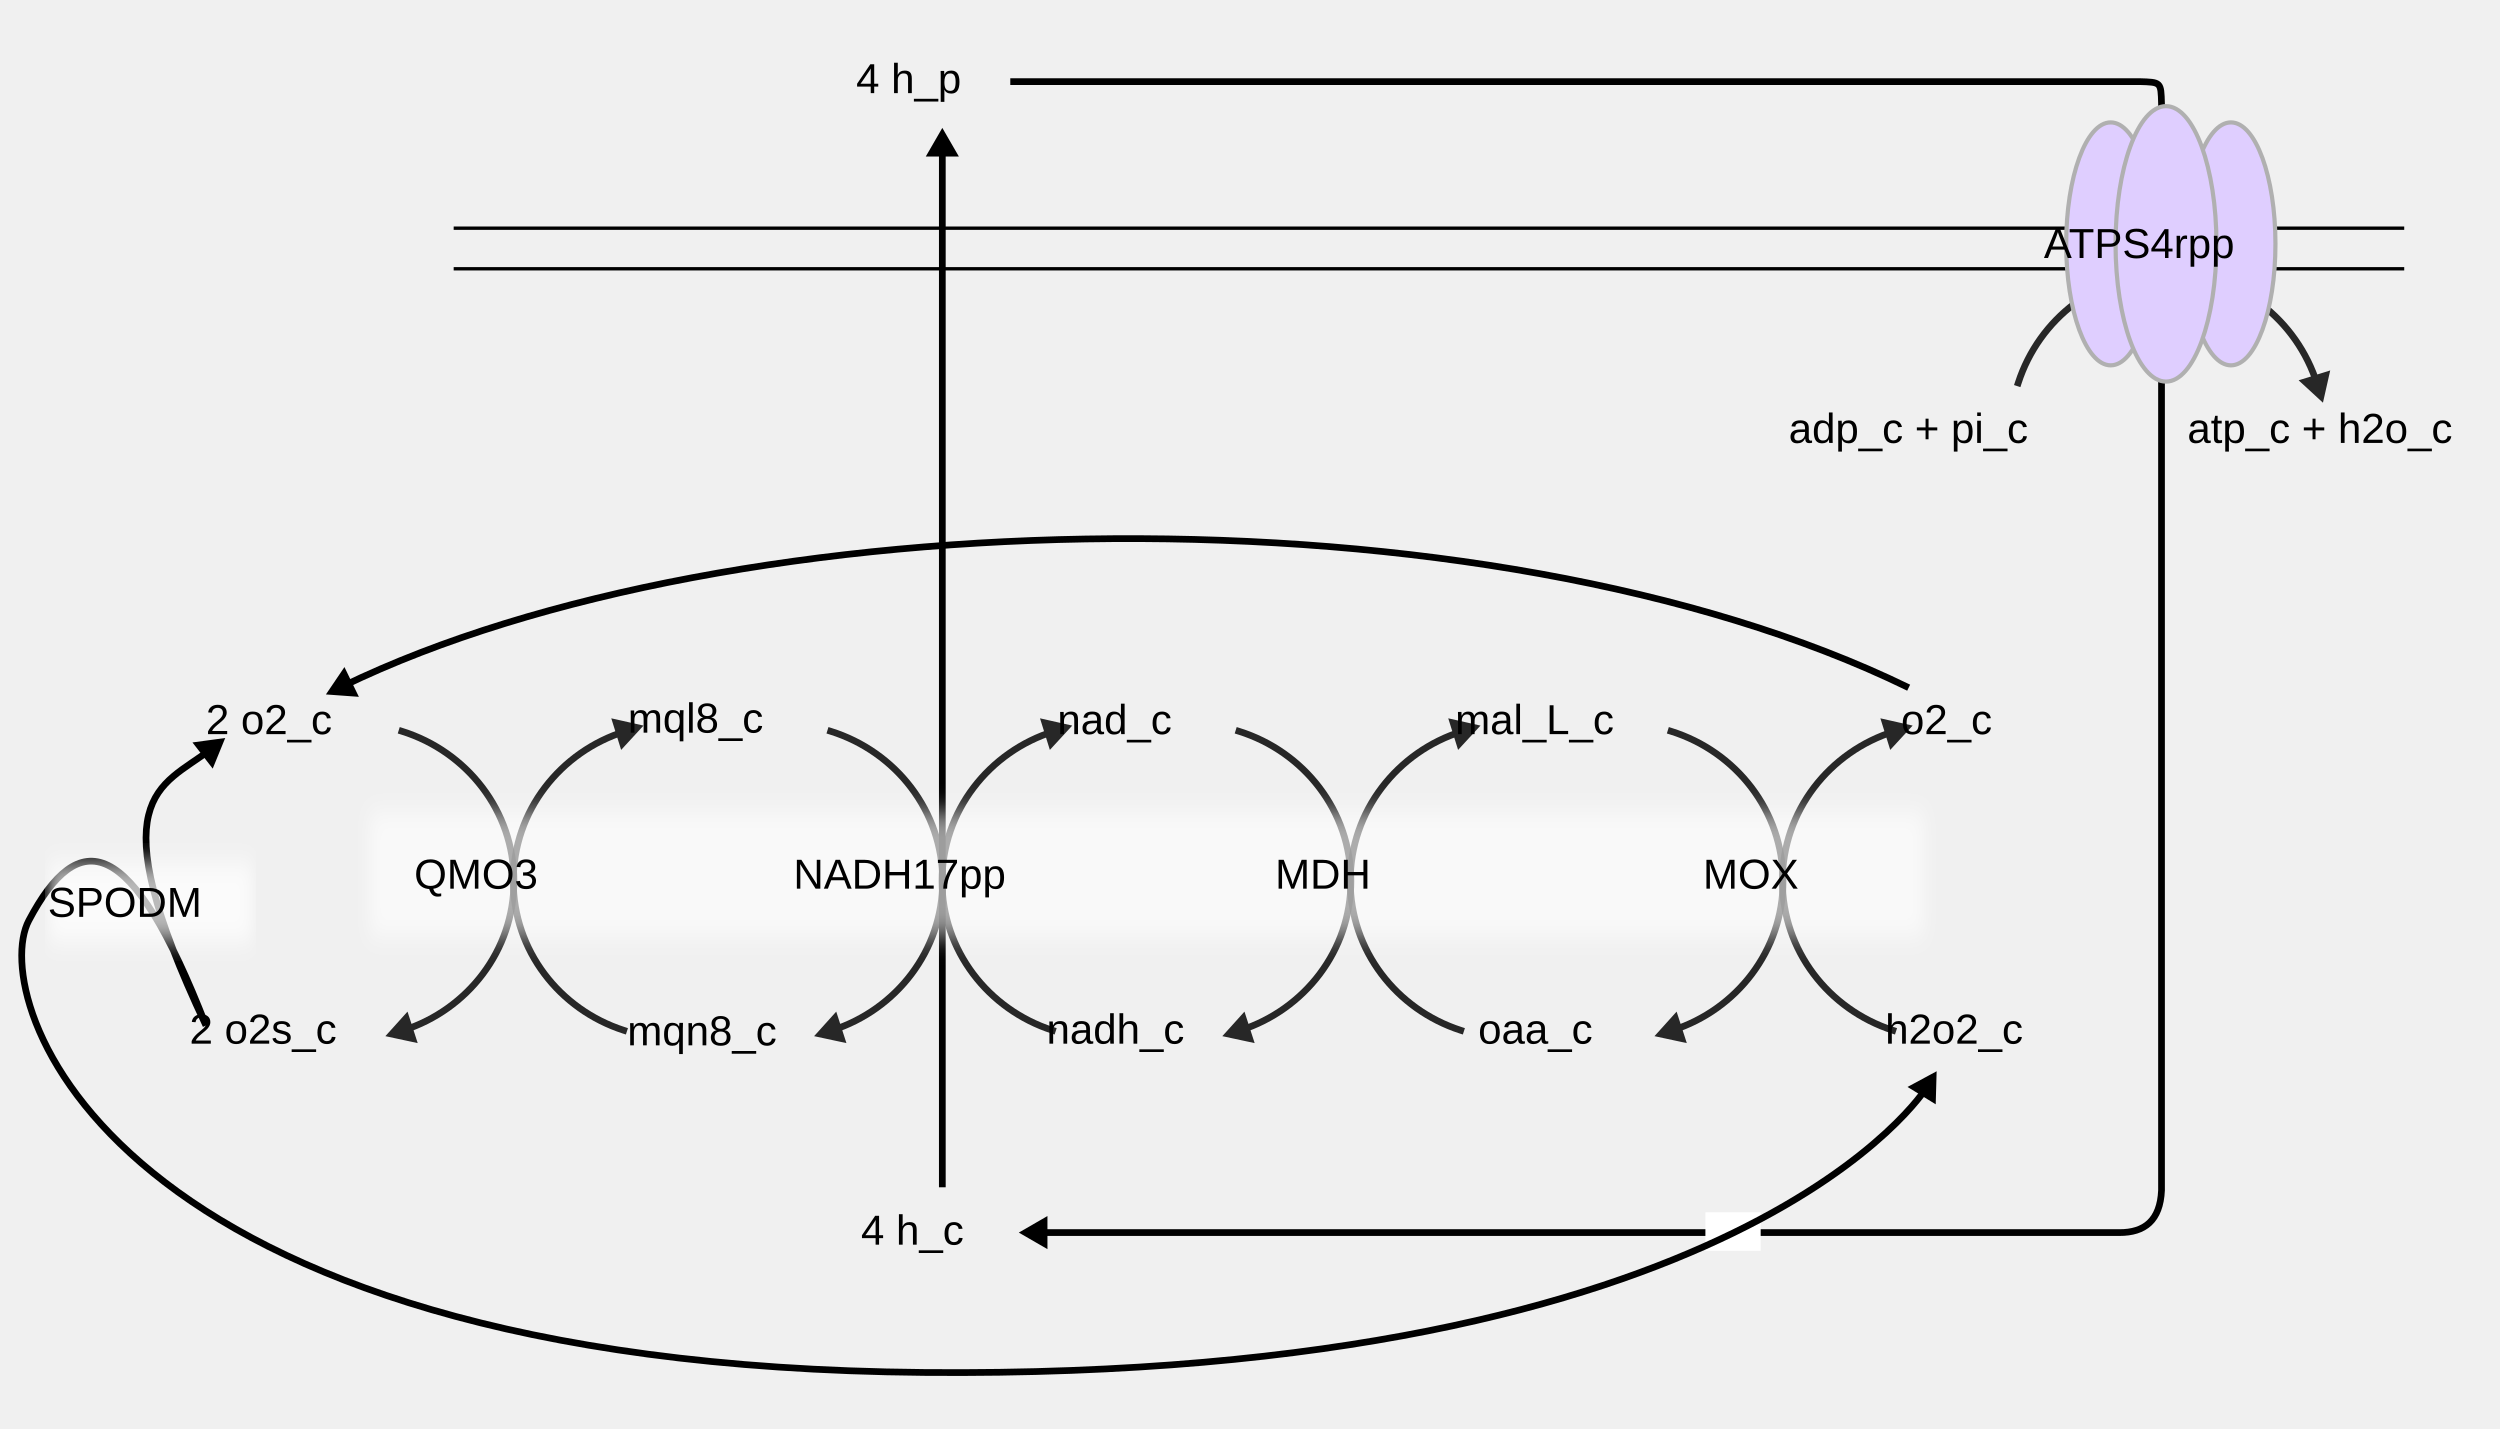
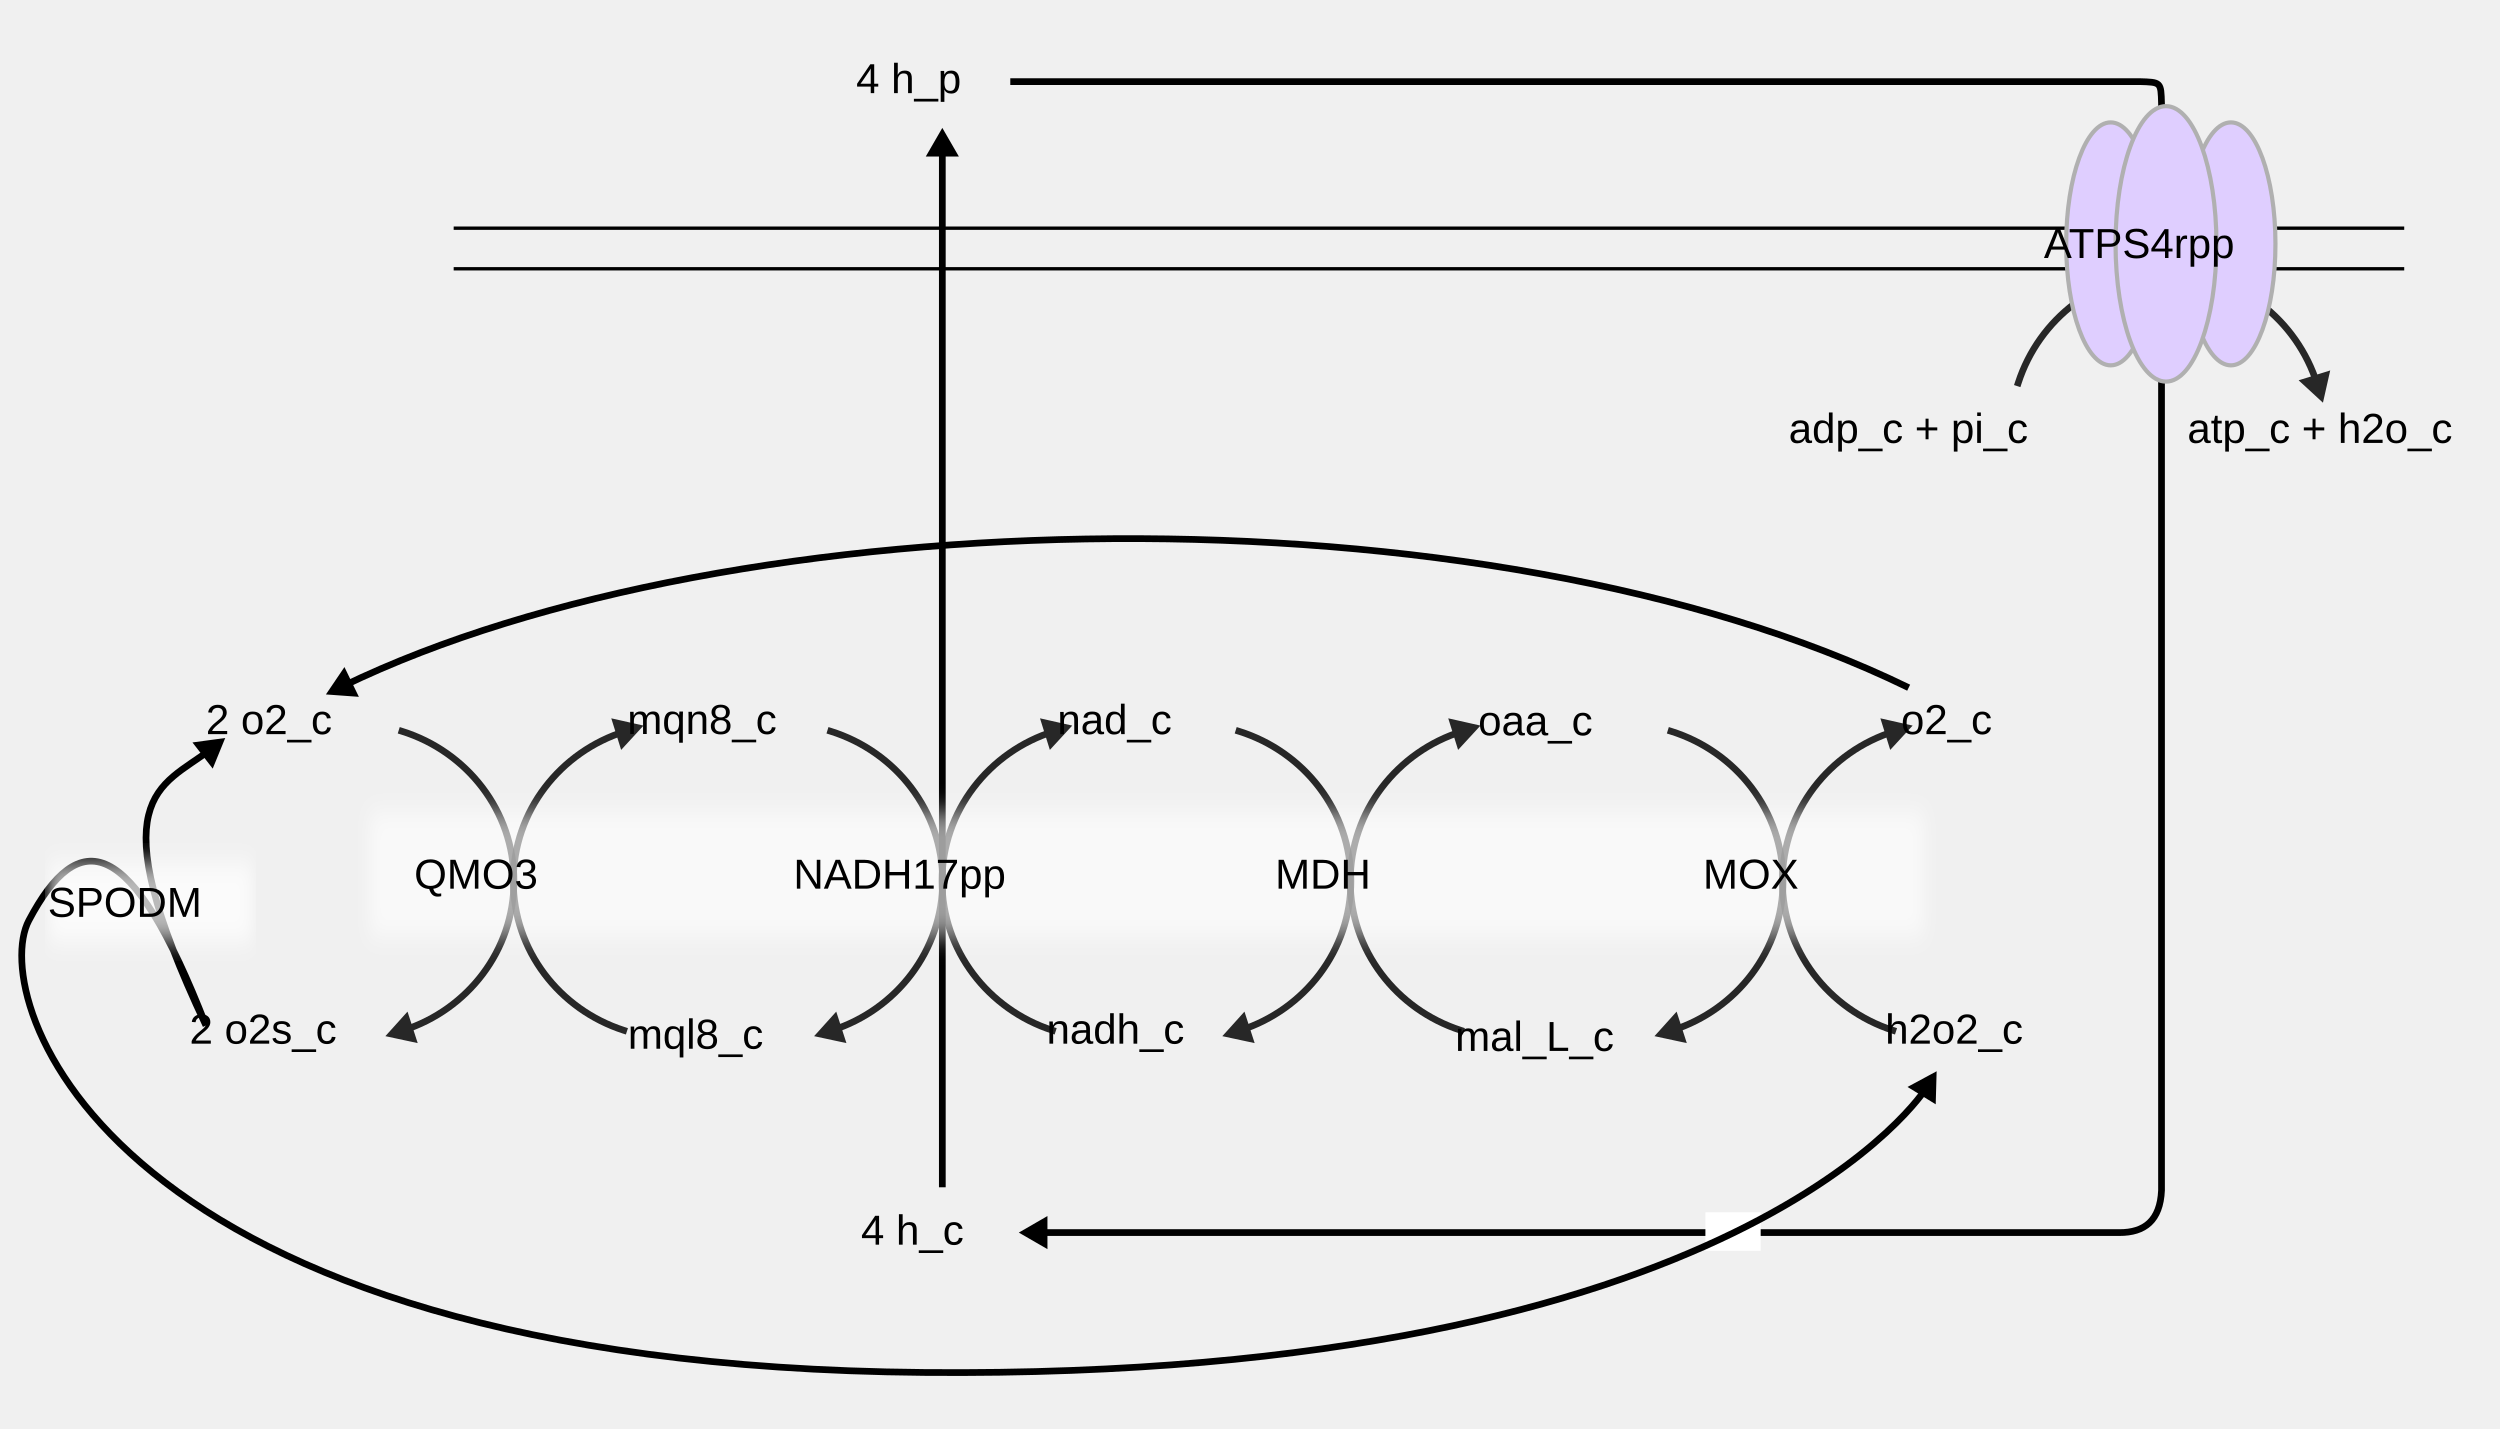
<svg xmlns="http://www.w3.org/2000/svg" width="21cm" height="12cm" viewBox="0 0 744.094 425.197" id="svg2" version="1.1">
  <defs id="defs4">
    <marker style="overflow:visible" id="marker10631" refX="0" refY="0" orient="auto">
      <path transform="scale(-0.4,-0.4)" style="fill:#000000;fill-opacity:1;fill-rule:evenodd;stroke:#000000;stroke-width:1pt;stroke-opacity:1" d="m 5.77,0 -8.65,5 0,-10 8.65,5 z" id="path10633" />
    </marker>
    <marker orient="auto" refY="0" refX="0" id="marker9611" style="overflow:visible">
      <path id="path9613" d="m 5.77,0 -8.65,5 0,-10 8.65,5 z" style="fill:#000000;fill-opacity:1;fill-rule:evenodd;stroke:#000000;stroke-width:1pt;stroke-opacity:1" transform="scale(0.4,0.4)" />
    </marker>
    <marker style="overflow:visible" id="marker8657" refX="0" refY="0" orient="auto">
      <path transform="scale(0.4,0.4)" style="fill:#000000;fill-opacity:1;fill-rule:evenodd;stroke:#000000;stroke-width:1pt;stroke-opacity:1" d="m 5.77,0 -8.65,5 0,-10 8.65,5 z" id="path8659" />
    </marker>
    <marker style="overflow:visible" id="marker8485" refX="0" refY="0" orient="auto">
      <path transform="scale(-0.4,-0.4)" style="fill:#000000;fill-opacity:1;fill-rule:evenodd;stroke:#000000;stroke-width:1pt;stroke-opacity:1" d="m 5.77,0 -8.65,5 0,-10 8.65,5 z" id="path8487" />
    </marker>
    <marker style="overflow:visible" id="marker8115" refX="0" refY="0" orient="auto">
      <path transform="scale(-0.4,-0.4)" style="fill:#000000;fill-opacity:1;fill-rule:evenodd;stroke:#000000;stroke-width:1pt;stroke-opacity:1" d="m 5.77,0 -8.65,5 0,-10 8.65,5 z" id="path8117" />
    </marker>
    <marker orient="auto" refY="0" refX="0" id="marker4099" style="overflow:visible">
      <path id="path4101" d="m 5.77,0 -8.65,5 0,-10 8.65,5 z" style="fill:#000000;fill-opacity:1;fill-rule:evenodd;stroke:#000000;stroke-width:1pt;stroke-opacity:1" transform="scale(-0.4,-0.4)" />
    </marker>
    <marker style="overflow:visible" id="marker3915" refX="0" refY="0" orient="auto">
      <path transform="scale(0.4,0.4)" style="fill:#000000;fill-opacity:1;fill-rule:evenodd;stroke:#000000;stroke-width:1pt;stroke-opacity:1" d="m 5.77,0 -8.65,5 0,-10 8.65,5 z" id="path3917" />
    </marker>
    <marker orient="auto" refY="0" refX="0" id="marker3731" style="overflow:visible">
      <path id="path3733" d="m 5.77,0 -8.65,5 0,-10 8.65,5 z" style="fill:#000000;fill-opacity:1;fill-rule:evenodd;stroke:#000000;stroke-width:1pt;stroke-opacity:1" transform="scale(0.4,0.4)" />
    </marker>
    <marker style="overflow:visible" id="marker3557" refX="0" refY="0" orient="auto">
      <path transform="scale(0.4,0.4)" style="fill:#000000;fill-opacity:1;fill-rule:evenodd;stroke:#000000;stroke-width:1pt;stroke-opacity:1" d="m 5.77,0 -8.65,5 0,-10 8.65,5 z" id="path3559" />
    </marker>
    <marker style="overflow:visible" id="marker8866" refX="0" refY="0" orient="auto">
      <path transform="scale(-0.4,-0.4)" style="fill:#000000;fill-opacity:1;fill-rule:evenodd;stroke:#000000;stroke-width:1pt;stroke-opacity:1" d="m 5.77,0 -8.65,5 0,-10 8.65,5 z" id="path8868" />
    </marker>
    <marker orient="auto" refY="0" refX="0" id="marker8448" style="overflow:visible">
      <path id="path8450" d="m 5.77,0 -8.65,5 0,-10 8.65,5 z" style="fill:#000000;fill-opacity:1;fill-rule:evenodd;stroke:#000000;stroke-width:1pt;stroke-opacity:1" transform="scale(0.4,0.4)" />
    </marker>
    <marker orient="auto" refY="0" refX="0" id="marker8324" style="overflow:visible">
      <path id="path8326" d="m 5.77,0 -8.65,5 0,-10 8.65,5 z" style="fill:#000000;fill-opacity:1;fill-rule:evenodd;stroke:#000000;stroke-width:1pt;stroke-opacity:1" transform="scale(-0.4,-0.4)" />
    </marker>
    <marker style="overflow:visible" id="marker7918" refX="0" refY="0" orient="auto">
      <path transform="scale(0.4,0.4)" style="fill:#000000;fill-opacity:1;fill-rule:evenodd;stroke:#000000;stroke-width:1pt;stroke-opacity:1" d="m 5.77,0 -8.65,5 0,-10 8.65,5 z" id="path7920" />
    </marker>
    <marker orient="auto" refY="0" refX="0" id="marker7512" style="overflow:visible">
      <path id="path7514" d="m 5.77,0 -8.65,5 0,-10 8.65,5 z" style="fill:#000000;fill-opacity:1;fill-rule:evenodd;stroke:#000000;stroke-width:1pt;stroke-opacity:1" transform="scale(0.4,0.4)" />
    </marker>
    <marker orient="auto" refY="0" refX="0" id="marker7298" style="overflow:visible">
      <path id="path7300" d="m 5.77,0 -8.65,5 0,-10 8.65,5 z" style="fill:#000000;fill-opacity:1;fill-rule:evenodd;stroke:#000000;stroke-width:1pt;stroke-opacity:1" transform="scale(0.4,0.4)" />
    </marker>
    <marker orient="auto" refY="0" refX="0" id="marker7098" style="overflow:visible">
      <path id="path7100" d="m 5.77,0 -8.65,5 0,-10 8.65,5 z" style="fill:#000000;fill-opacity:1;fill-rule:evenodd;stroke:#000000;stroke-width:1pt;stroke-opacity:1" transform="scale(-0.4,-0.4)" />
    </marker>
    <marker orient="auto" refY="0" refX="0" id="TriangleOutM" style="overflow:visible">
      <path id="path4292" d="m 5.77,0 -8.65,5 0,-10 8.65,5 z" style="fill-rule:evenodd;stroke:#000000;stroke-width:1pt" transform="scale(0.4,0.4)" />
    </marker>
    <marker orient="auto" refY="0" refX="0" id="TriangleInM" style="overflow:visible">
      <path id="path4283" d="m 5.77,0 -8.65,5 0,-10 8.65,5 z" style="fill-rule:evenodd;stroke:#000000;stroke-width:1pt" transform="scale(-0.4,-0.4)" />
    </marker>
    <marker orient="auto" refY="0" refX="0" id="marker6462" style="overflow:visible">
      <path id="path6464" d="m 5.77,0 -8.65,5 0,-10 8.65,5 z" style="fill:#000000;fill-opacity:1;fill-rule:evenodd;stroke:#000000;stroke-width:1pt;stroke-opacity:1" transform="scale(-0.4,-0.4)" />
    </marker>
    <marker style="overflow:visible" id="marker5271" refX="0" refY="0" orient="auto">
      <path transform="scale(0.4,0.4)" style="fill:#000000;fill-opacity:1;fill-rule:evenodd;stroke:#000000;stroke-width:1pt;stroke-opacity:1" d="m 5.77,0 -8.65,5 0,-10 8.65,5 z" id="path5273" />
    </marker>
    <marker style="overflow:visible" id="marker4733" refX="0" refY="0" orient="auto">
      <path transform="scale(0.4,0.4)" style="fill:#000000;fill-opacity:1;fill-rule:evenodd;stroke:#000000;stroke-width:1pt;stroke-opacity:1" d="m 5.77,0 -8.65,5 0,-10 8.65,5 z" id="path4735" />
    </marker>
    <marker style="overflow:visible" id="marker4681" refX="0" refY="0" orient="auto">
      <path transform="scale(-0.4,-0.4)" style="fill:#000000;fill-opacity:1;fill-rule:evenodd;stroke:#000000;stroke-width:1pt;stroke-opacity:1" d="m 5.77,0 -8.65,5 0,-10 8.65,5 z" id="path4683" />
    </marker>
    <marker style="overflow:visible" id="marker4635" refX="0" refY="0" orient="auto">
      <path transform="scale(0.4,0.4)" style="fill:#000000;fill-opacity:1;fill-rule:evenodd;stroke:#000000;stroke-width:1pt;stroke-opacity:1" d="m 5.77,0 -8.65,5 0,-10 8.65,5 z" id="path4637" />
    </marker>
    <marker style="overflow:visible" id="marker4531" refX="0" refY="0" orient="auto">
      <path transform="scale(-0.4,-0.4)" style="fill:#000000;fill-opacity:1;fill-rule:evenodd;stroke:#000000;stroke-width:1pt;stroke-opacity:1" d="m 5.77,0 -8.65,5 0,-10 8.65,5 z" id="path4533" />
    </marker>
    <marker orient="auto" refY="0" refX="0" id="Arrow2Mend" style="overflow:visible">
      <path id="path4174" style="fill:#000000;fill-opacity:1;fill-rule:evenodd;stroke:#000000;stroke-width:0.625;stroke-linejoin:round;stroke-opacity:1" d="M 8.719,4.034 -2.207,0.016 8.719,-4.002 c -1.745,2.372 -1.735,5.617 -6e-7,8.035 z" transform="scale(-0.6,-0.6)" />
    </marker>
    <marker orient="auto" refY="0" refX="0" id="Arrow1Mend" style="overflow:visible">
      <path id="path4156" d="M 0,0 5,-5 -12.5,0 5,5 0,0 Z" style="fill:#000000;fill-opacity:1;fill-rule:evenodd;stroke:#000000;stroke-width:1pt;stroke-opacity:1" transform="matrix(-0.4,0,0,-0.4,-4,0)" />
    </marker>
    <filter style="color-interpolation-filters:sRGB" id="filter9594" x="-0.013" width="1.025" y="-0.239" height="1.477">
      <feGaussianBlur stdDeviation="2.275" id="feGaussianBlur9596" />
    </filter>
  </defs>
  <g id="layer1" transform="translate(0,-627.1654)">
-     <text xml:space="preserve" style="font-style:normal;font-variant:normal;font-weight:normal;font-stretch:normal;font-size:12.5px;line-height:125%;font-family:Arial;-inkscape-font-specification:'Arial, Normal';text-align:center;letter-spacing:0px;word-spacing:0px;writing-mode:lr-tb;text-anchor:middle;fill:#000000;fill-opacity:1;stroke:none;stroke-width:1px;stroke-linecap:butt;stroke-linejoin:miter;stroke-opacity:1" x="217.628" y="938.306" id="text5005">
-       <tspan id="tspan5007" x="217.628" y="938.306">mqn8_c</tspan>
+     <text xml:space="preserve" style="font-style:normal;font-variant:normal;font-weight:normal;font-stretch:normal;font-size:12.5px;line-height:125%;font-family:Arial;-inkscape-font-specification:'Arial, Normal';text-align:center;letter-spacing:0px;word-spacing:0px;writing-mode:lr-tb;text-anchor:middle;fill:#000000;fill-opacity:1;stroke:none;stroke-width:1px;stroke-linecap:butt;stroke-linejoin:miter;stroke-opacity:1" x="217.628" y="845.638" id="text5005">
+       <tspan id="tspan5007" x="217.628" y="845.638">mqn8_c</tspan>
    </text>
-     <text id="text5009" y="845.225" x="215.709" style="font-style:normal;font-variant:normal;font-weight:normal;font-stretch:normal;font-size:12.5px;line-height:125%;font-family:Arial;-inkscape-font-specification:'Arial, Normal';text-align:center;letter-spacing:0px;word-spacing:0px;writing-mode:lr-tb;text-anchor:middle;fill:#000000;fill-opacity:1;stroke:none;stroke-width:1px;stroke-linecap:butt;stroke-linejoin:miter;stroke-opacity:1" xml:space="preserve">
-       <tspan y="845.225" x="215.709" id="tspan5011">mql8_c</tspan>
+     <text id="text5009" y="939.309" x="215.709" style="font-style:normal;font-variant:normal;font-weight:normal;font-stretch:normal;font-size:12.5px;line-height:125%;font-family:Arial;-inkscape-font-specification:'Arial, Normal';text-align:center;letter-spacing:0px;word-spacing:0px;writing-mode:lr-tb;text-anchor:middle;fill:#000000;fill-opacity:1;stroke:none;stroke-width:1px;stroke-linecap:butt;stroke-linejoin:miter;stroke-opacity:1" xml:space="preserve">
+       <tspan y="939.309" x="215.709" id="tspan5011">mql8_c</tspan>
    </text>
    <path style="fill:none;fill-rule:evenodd;stroke:#000000;stroke-width:2;stroke-linecap:butt;stroke-linejoin:miter;stroke-miterlimit:4;stroke-dasharray:none;stroke-opacity:1;marker-end:url(#marker8657)" d="m 280.47,980.547 0,-309.633" id="path9555" />
    <path id="path5205" d="m 247.24,844.82 c 19.335,6.037 33.334,23.711 33.334,44.574 0,20.693 -13.771,38.249 -32.862,44.424" style="opacity:0.839;fill:none;fill-opacity:1;stroke:#000000;stroke-width:2;stroke-linecap:square;stroke-linejoin:round;stroke-miterlimit:10;stroke-dasharray:none;stroke-dashoffset:0;stroke-opacity:1;marker-end:url(#marker5271)" />
    <text id="text5497" y="937.798" x="340.676" style="font-style:normal;font-variant:normal;font-weight:normal;font-stretch:normal;font-size:12.5px;line-height:125%;font-family:Arial;-inkscape-font-specification:'Arial, Normal';text-align:center;letter-spacing:0px;word-spacing:0px;writing-mode:lr-tb;text-anchor:middle;fill:#000000;fill-opacity:1;stroke:none;stroke-width:1px;stroke-linecap:butt;stroke-linejoin:miter;stroke-opacity:1" xml:space="preserve">
      <tspan y="937.798" x="340.676" id="tspan5499">nadh_c</tspan>
    </text>
    <text xml:space="preserve" style="font-style:normal;font-variant:normal;font-weight:normal;font-stretch:normal;font-size:12.5px;line-height:125%;font-family:Arial;-inkscape-font-specification:'Arial, Normal';text-align:center;letter-spacing:0px;word-spacing:0px;writing-mode:lr-tb;text-anchor:middle;fill:#000000;fill-opacity:1;stroke:none;stroke-width:1px;stroke-linecap:butt;stroke-linejoin:miter;stroke-opacity:1" x="340.422" y="845.672" id="text5501">
      <tspan id="tspan5503" x="340.422" y="845.672">nad_c</tspan>
    </text>
    <path style="opacity:0.839;fill:none;fill-opacity:1;stroke:#000000;stroke-width:2;stroke-linecap:square;stroke-linejoin:round;stroke-miterlimit:10;stroke-dasharray:none;stroke-dashoffset:0;stroke-opacity:1;marker-start:url(#marker6462)" d="m 313.72,844.82 c -19.335,6.037 -33.334,23.711 -33.334,44.574 0,20.693 13.771,38.249 32.862,44.424" id="path6460" />
    <path style="opacity:0.839;fill:none;fill-opacity:1;stroke:#000000;stroke-width:2;stroke-linecap:square;stroke-linejoin:round;stroke-miterlimit:10;stroke-dasharray:none;stroke-dashoffset:0;stroke-opacity:1;marker-end:url(#marker7512)" d="m 368.745,844.82 c 19.335,6.037 33.334,23.711 33.334,44.574 0,20.693 -13.771,38.249 -32.862,44.424" id="path7408" />
    <path id="path7410" d="m 435.225,844.82 c -19.335,6.037 -33.334,23.711 -33.334,44.574 0,20.693 13.771,38.249 32.862,44.424" style="opacity:0.839;fill:none;fill-opacity:1;stroke:#000000;stroke-width:2;stroke-linecap:square;stroke-linejoin:round;stroke-miterlimit:10;stroke-dasharray:none;stroke-dashoffset:0;stroke-opacity:1;marker-start:url(#marker8485)" />
-     <text xml:space="preserve" style="font-style:normal;font-variant:normal;font-weight:normal;font-stretch:normal;font-size:12.5px;line-height:125%;font-family:Arial;-inkscape-font-specification:'Arial, Normal';text-align:center;letter-spacing:0px;word-spacing:0px;writing-mode:lr-tb;text-anchor:middle;fill:#000000;fill-opacity:1;stroke:none;stroke-width:1px;stroke-linecap:butt;stroke-linejoin:miter;stroke-opacity:1" x="465.672" y="937.798" id="text7786">
-       <tspan id="tspan7788" x="465.672" y="937.798">oaa_c</tspan>
+     <text xml:space="preserve" style="font-style:normal;font-variant:normal;font-weight:normal;font-stretch:normal;font-size:12.5px;line-height:125%;font-family:Arial;-inkscape-font-specification:'Arial, Normal';text-align:center;letter-spacing:0px;word-spacing:0px;writing-mode:lr-tb;text-anchor:middle;fill:#000000;fill-opacity:1;stroke:none;stroke-width:1px;stroke-linecap:butt;stroke-linejoin:miter;stroke-opacity:1" x="465.672" y="846.011" id="text7786">
+       <tspan id="tspan7788" x="465.672" y="846.011">oaa_c</tspan>
    </text>
-     <text id="text7790" y="845.672" x="465.418" style="font-style:normal;font-variant:normal;font-weight:normal;font-stretch:normal;font-size:12.5px;line-height:125%;font-family:Arial;-inkscape-font-specification:'Arial, Normal';text-align:center;letter-spacing:0px;word-spacing:0px;writing-mode:lr-tb;text-anchor:middle;fill:#000000;fill-opacity:1;stroke:none;stroke-width:1px;stroke-linecap:butt;stroke-linejoin:miter;stroke-opacity:1" xml:space="preserve">
-       <tspan y="845.672" x="465.418" id="tspan7792">mal_L_c</tspan>
+     <text id="text7790" y="939.96" x="465.418" style="font-style:normal;font-variant:normal;font-weight:normal;font-stretch:normal;font-size:12.5px;line-height:125%;font-family:Arial;-inkscape-font-specification:'Arial, Normal';text-align:center;letter-spacing:0px;word-spacing:0px;writing-mode:lr-tb;text-anchor:middle;fill:#000000;fill-opacity:1;stroke:none;stroke-width:1px;stroke-linecap:butt;stroke-linejoin:miter;stroke-opacity:1" xml:space="preserve">
+       <tspan y="939.96" x="465.418" id="tspan7792">mal_L_c</tspan>
    </text>
    <path id="path7794" d="m 497.367,844.82 c 19.335,6.037 33.334,23.711 33.334,44.574 0,20.693 -13.771,38.249 -32.862,44.424" style="opacity:0.839;fill:none;fill-opacity:1;stroke:#000000;stroke-width:2;stroke-linecap:square;stroke-linejoin:round;stroke-miterlimit:10;stroke-dasharray:none;stroke-dashoffset:0;stroke-opacity:1;marker-end:url(#marker7918)" />
    <path style="opacity:0.839;fill:none;fill-opacity:1;stroke:#000000;stroke-width:2;stroke-linecap:square;stroke-linejoin:round;stroke-miterlimit:10;stroke-dasharray:none;stroke-dashoffset:0;stroke-opacity:1;marker-start:url(#marker8115)" d="m 563.847,844.82 c -19.335,6.037 -33.334,23.711 -33.334,44.574 0,20.693 13.771,38.249 32.862,44.424" id="path7796" />
    <text id="text7798" y="937.798" x="590.294" style="font-style:normal;font-variant:normal;font-weight:normal;font-stretch:normal;font-size:12.5px;line-height:125%;font-family:Arial;-inkscape-font-specification:'Arial, Normal';text-align:center;letter-spacing:0px;word-spacing:0px;writing-mode:lr-tb;text-anchor:middle;fill:#000000;fill-opacity:1;stroke:none;stroke-width:1px;stroke-linecap:butt;stroke-linejoin:miter;stroke-opacity:1" xml:space="preserve">
      <tspan y="937.798" x="590.294" id="tspan7800">h2o2_c</tspan>
    </text>
    <text xml:space="preserve" style="font-style:normal;font-variant:normal;font-weight:normal;font-stretch:normal;font-size:12.5px;line-height:125%;font-family:Arial;-inkscape-font-specification:'Arial, Normal';text-align:center;letter-spacing:0px;word-spacing:0px;writing-mode:lr-tb;text-anchor:middle;fill:#000000;fill-opacity:1;stroke:none;stroke-width:1px;stroke-linecap:butt;stroke-linejoin:miter;stroke-opacity:1" x="588.04" y="845.672" id="text7802">
      <tspan id="tspan7804" x="588.04" y="845.672">o2_c</tspan>
    </text>
    <path style="opacity:0.839;fill:none;fill-opacity:1;stroke:#000000;stroke-width:2;stroke-linecap:square;stroke-linejoin:round;stroke-miterlimit:10;stroke-dasharray:none;stroke-dashoffset:0;stroke-opacity:1;marker-end:url(#marker8448)" d="m 119.635,844.82 c 19.335,6.037 33.334,23.711 33.334,44.574 0,20.693 -13.771,38.249 -32.862,44.424" id="path8312" />
    <path id="path8314" d="m 186.115,844.82 c -19.335,6.037 -33.334,23.711 -33.334,44.574 0,20.693 13.771,38.249 32.862,44.424" style="opacity:0.839;fill:none;fill-opacity:1;stroke:#000000;stroke-width:2;stroke-linecap:square;stroke-linejoin:round;stroke-miterlimit:10;stroke-dasharray:none;stroke-dashoffset:0;stroke-opacity:1;marker-start:url(#marker8866)" />
    <text xml:space="preserve" style="font-style:normal;font-variant:normal;font-weight:normal;font-stretch:normal;font-size:12.5px;line-height:125%;font-family:Arial;-inkscape-font-specification:'Arial, Normal';text-align:center;letter-spacing:0px;word-spacing:0px;writing-mode:lr-tb;text-anchor:middle;fill:#000000;fill-opacity:1;stroke:none;stroke-width:1px;stroke-linecap:butt;stroke-linejoin:miter;stroke-opacity:1" x="86.991" y="937.798" id="text9564">
      <tspan id="tspan9566" x="86.991" y="937.798">2 o2s_c</tspan>
    </text>
    <text id="text9568" y="845.672" x="88.736" style="font-style:normal;font-variant:normal;font-weight:normal;font-stretch:normal;font-size:12.5px;line-height:125%;font-family:Arial;-inkscape-font-specification:'Arial, Normal';text-align:center;letter-spacing:0px;word-spacing:0px;writing-mode:lr-tb;text-anchor:middle;fill:#000000;fill-opacity:1;stroke:none;stroke-width:1px;stroke-linecap:butt;stroke-linejoin:miter;stroke-opacity:1" xml:space="preserve">
      <tspan y="845.672" x="88.736" id="tspan9570">2 o2_c</tspan>
    </text>
    <rect style="opacity:1;fill:#ffffff;fill-opacity:0.615;stroke:none;stroke-width:2;stroke-linecap:square;stroke-linejoin:round;stroke-miterlimit:10;stroke-dasharray:none;stroke-dashoffset:0;stroke-opacity:1;filter:url(#filter9594)" id="rect9588" width="432.129" height="22.877" x="142.349" y="387.9" transform="matrix(1.070562,0,0,1.620136,-42.35018,240.3701)" />
    <text xml:space="preserve" style="font-style:normal;font-variant:normal;font-weight:normal;font-stretch:normal;font-size:12.5px;line-height:125%;font-family:Arial;-inkscape-font-specification:'Arial, Normal';text-align:center;letter-spacing:0px;word-spacing:0px;writing-mode:lr-tb;text-anchor:middle;fill:#000000;fill-opacity:1;stroke:none;stroke-width:1px;stroke-linecap:butt;stroke-linejoin:miter;stroke-opacity:1" x="150.36" y="891.674" id="text9572">
      <tspan id="tspan9574" x="150.36" y="891.674">QMO3</tspan>
    </text>
    <text id="text9576" y="891.674" x="276.44" style="font-style:normal;font-variant:normal;font-weight:normal;font-stretch:normal;font-size:12.5px;line-height:125%;font-family:Arial;-inkscape-font-specification:'Arial, Normal';text-align:center;letter-spacing:0px;word-spacing:0px;writing-mode:lr-tb;text-anchor:middle;fill:#000000;fill-opacity:1;stroke:none;stroke-width:1px;stroke-linecap:butt;stroke-linejoin:miter;stroke-opacity:1" xml:space="preserve">
      <tspan y="891.674" x="276.44" id="tspan9578">NADH17pp</tspan>
    </text>
    <text xml:space="preserve" style="font-style:normal;font-variant:normal;font-weight:normal;font-stretch:normal;font-size:12.5px;line-height:125%;font-family:Arial;-inkscape-font-specification:'Arial, Normal';text-align:center;letter-spacing:0px;word-spacing:0px;writing-mode:lr-tb;text-anchor:middle;fill:#000000;fill-opacity:1;stroke:none;stroke-width:1px;stroke-linecap:butt;stroke-linejoin:miter;stroke-opacity:1" x="402.44" y="891.674" id="text9580">
      <tspan id="tspan9582" x="402.44" y="891.674">MDH</tspan>
    </text>
    <text id="text9584" y="891.674" x="529.791" style="font-style:normal;font-variant:normal;font-weight:normal;font-stretch:normal;font-size:12.5px;line-height:125%;font-family:Arial;-inkscape-font-specification:'Arial, Normal';text-align:center;letter-spacing:0px;word-spacing:0px;writing-mode:lr-tb;text-anchor:middle;fill:#000000;fill-opacity:1;stroke:none;stroke-width:1px;stroke-linecap:butt;stroke-linejoin:miter;stroke-opacity:1" xml:space="preserve">
      <tspan y="891.674" x="529.791" id="tspan9586">MOX</tspan>
    </text>
    <path style="fill:none;fill-rule:evenodd;stroke:#000000;stroke-width:2;stroke-linecap:butt;stroke-linejoin:miter;stroke-miterlimit:4;stroke-dasharray:none;stroke-opacity:1;marker-end:url(#marker3731)" d="M 568.092,831.844 C 442.06,770.374 217.96,775.193 102.115,831.377" id="path3723" />
    <text id="text9587" y="997.625" x="280.242" style="font-style:normal;font-variant:normal;font-weight:normal;font-stretch:normal;font-size:12.5px;line-height:125%;font-family:Arial;-inkscape-font-specification:'Arial, Normal';text-align:center;letter-spacing:0px;word-spacing:0px;writing-mode:lr-tb;text-anchor:middle;fill:#000000;fill-opacity:1;stroke:none;stroke-width:1px;stroke-linecap:butt;stroke-linejoin:miter;stroke-opacity:1" xml:space="preserve">
      <tspan y="997.625" x="280.242" id="tspan9589">4 h_c</tspan>
    </text>
    <text xml:space="preserve" style="font-style:normal;font-variant:normal;font-weight:normal;font-stretch:normal;font-size:12.5px;line-height:125%;font-family:Arial;-inkscape-font-specification:'Arial, Normal';text-align:center;letter-spacing:0px;word-spacing:0px;writing-mode:lr-tb;text-anchor:middle;fill:#000000;fill-opacity:1;stroke:none;stroke-width:1px;stroke-linecap:butt;stroke-linejoin:miter;stroke-opacity:1" x="279.143" y="654.893" id="text9591">
      <tspan id="tspan9593" x="279.143" y="654.893">4 h_p</tspan>
    </text>
    <path style="fill:none;fill-rule:evenodd;stroke:#000000;stroke-width:2;stroke-linecap:butt;stroke-linejoin:miter;stroke-miterlimit:4;stroke-dasharray:none;stroke-opacity:1;marker-end:url(#marker9611)" d="m 300.699,651.456 336.096,0 c 6.413,0.19 6.388,0.098 6.554,6.554 l 0,120.513 0,202.962 c -0.398,8.936 -5.012,12.574 -12.545,12.545 l -321.883,0" id="path10621" />
    <path style="fill:none;fill-rule:evenodd;stroke:#000000;stroke-width:1px;stroke-linecap:butt;stroke-linejoin:miter;stroke-opacity:1" d="m 135.03,695.081 580.557,0" id="path9595" />
    <rect style="fill:#ffffff;fill-opacity:1;stroke:none;stroke-width:2;stroke-miterlimit:4;stroke-dasharray:none;stroke-dashoffset:0;stroke-opacity:1" id="rect11333" width="16.452" height="11.467" x="507.592" y="987.989" />
    <path style="fill:none;fill-rule:evenodd;stroke:#000000;stroke-width:2;stroke-linecap:butt;stroke-linejoin:miter;stroke-miterlimit:4;stroke-dasharray:none;stroke-opacity:1;marker-start:url(#marker4099);marker-end:url(#marker3915)" d="M 62.54,850.302 C 47.828,861.693 28.811,863.537 61.299,932.383 39.039,875.063 23.453,873.025 8.583,901.13 -3.586,924.13 30.33,1033.533 275.085,1035.665 519.84,1037.796 573.435,950.849 573.435,950.849" id="path3903" />
    <rect transform="matrix(1.070562,0,0,1.620136,-164.8764,246.971)" y="393.137" x="167.448" height="14.585" width="56.965" id="rect5911" style="opacity:1;fill:#ffffff;fill-opacity:0.729;stroke:none;stroke-width:2;stroke-linecap:square;stroke-linejoin:round;stroke-miterlimit:10;stroke-dasharray:none;stroke-dashoffset:0;stroke-opacity:1;filter:url(#filter9594)" />
    <text id="text9598" y="900.053" x="45.832" style="font-style:normal;font-variant:normal;font-weight:normal;font-stretch:normal;font-size:12.5px;line-height:125%;font-family:Arial;-inkscape-font-specification:'Arial, Normal';text-align:center;letter-spacing:0px;word-spacing:0px;writing-mode:lr-tb;text-anchor:middle;fill:#000000;fill-opacity:1;stroke:none;stroke-width:1px;stroke-linecap:butt;stroke-linejoin:miter;stroke-opacity:1" xml:space="preserve">
      <tspan y="900.053" x="45.832" id="tspan9600">SPODM</tspan>
    </text>
    <path id="path9597" d="m 135.03,707.165 580.557,0" style="fill:none;fill-rule:evenodd;stroke:#000000;stroke-width:1px;stroke-linecap:butt;stroke-linejoin:miter;stroke-opacity:1" />
    <path id="path10629" d="m 689.704,741.601 c -6.037,-19.335 -23.711,-33.334 -44.574,-33.334 -20.693,0 -38.249,13.771 -44.424,32.862" style="opacity:0.839;fill:none;fill-opacity:1;stroke:#000000;stroke-width:2;stroke-linecap:square;stroke-linejoin:round;stroke-miterlimit:10;stroke-dasharray:none;stroke-dashoffset:0;stroke-opacity:1;marker-start:url(#marker10631)" />
    <ellipse style="fill:#dfceff;fill-opacity:1;stroke:#b0b0b0;stroke-width:1.25;stroke-miterlimit:4;stroke-dasharray:none;stroke-dashoffset:0;stroke-opacity:1" id="path10323" cx="664.014" cy="699.75" rx="13.244" ry="36.154" />
    <ellipse style="fill:#dfceff;fill-opacity:1;stroke:#b0b0b0;stroke-width:1.25;stroke-miterlimit:4;stroke-dasharray:none;stroke-dashoffset:0;stroke-opacity:1" id="ellipse10327" cx="628.218" cy="699.75" rx="13.244" ry="36.154" />
    <ellipse ry="40.991" rx="15.016" cy="699.75" cx="644.684" id="ellipse10325" style="fill:#dfceff;fill-opacity:1;stroke:#b0b0b0;stroke-width:1.25;stroke-miterlimit:4;stroke-dasharray:none;stroke-dashoffset:0;stroke-opacity:1" />
    <text id="text10333" y="703.966" x="645.376" style="font-style:normal;font-variant:normal;font-weight:normal;font-stretch:normal;font-size:12.5px;line-height:125%;font-family:Arial;-inkscape-font-specification:'Arial, Normal';text-align:center;letter-spacing:0px;word-spacing:0px;writing-mode:lr-tb;text-anchor:middle;fill:#000000;fill-opacity:1;stroke:none;stroke-width:1px;stroke-linecap:butt;stroke-linejoin:miter;stroke-opacity:1" xml:space="preserve">
      <tspan y="703.966" x="645.376" id="tspan10335">ATPS4rpp</tspan>
    </text>
    <text xml:space="preserve" style="font-style:normal;font-variant:normal;font-weight:normal;font-stretch:normal;font-size:12.5px;line-height:125%;font-family:Arial;-inkscape-font-specification:'Arial, Normal';text-align:center;letter-spacing:0px;word-spacing:0px;writing-mode:lr-tb;text-anchor:middle;fill:#000000;fill-opacity:1;stroke:none;stroke-width:1px;stroke-linecap:butt;stroke-linejoin:miter;stroke-opacity:1" x="576.687" y="758.993" id="text11205">
      <tspan id="tspan11207" x="576.687" y="758.993">adp_c + pi_c</tspan>
    </text>
    <text id="text11209" y="758.993" x="699.17" style="font-style:normal;font-variant:normal;font-weight:normal;font-stretch:normal;font-size:12.5px;line-height:125%;font-family:Arial;-inkscape-font-specification:'Arial, Normal';text-align:center;letter-spacing:0px;word-spacing:0px;writing-mode:lr-tb;text-anchor:middle;fill:#000000;fill-opacity:1;stroke:none;stroke-width:1px;stroke-linecap:butt;stroke-linejoin:miter;stroke-opacity:1" xml:space="preserve">
      <tspan y="758.993" x="699.17" id="tspan11211">atp_c + h2o_c</tspan>
    </text>
  </g>
</svg>
